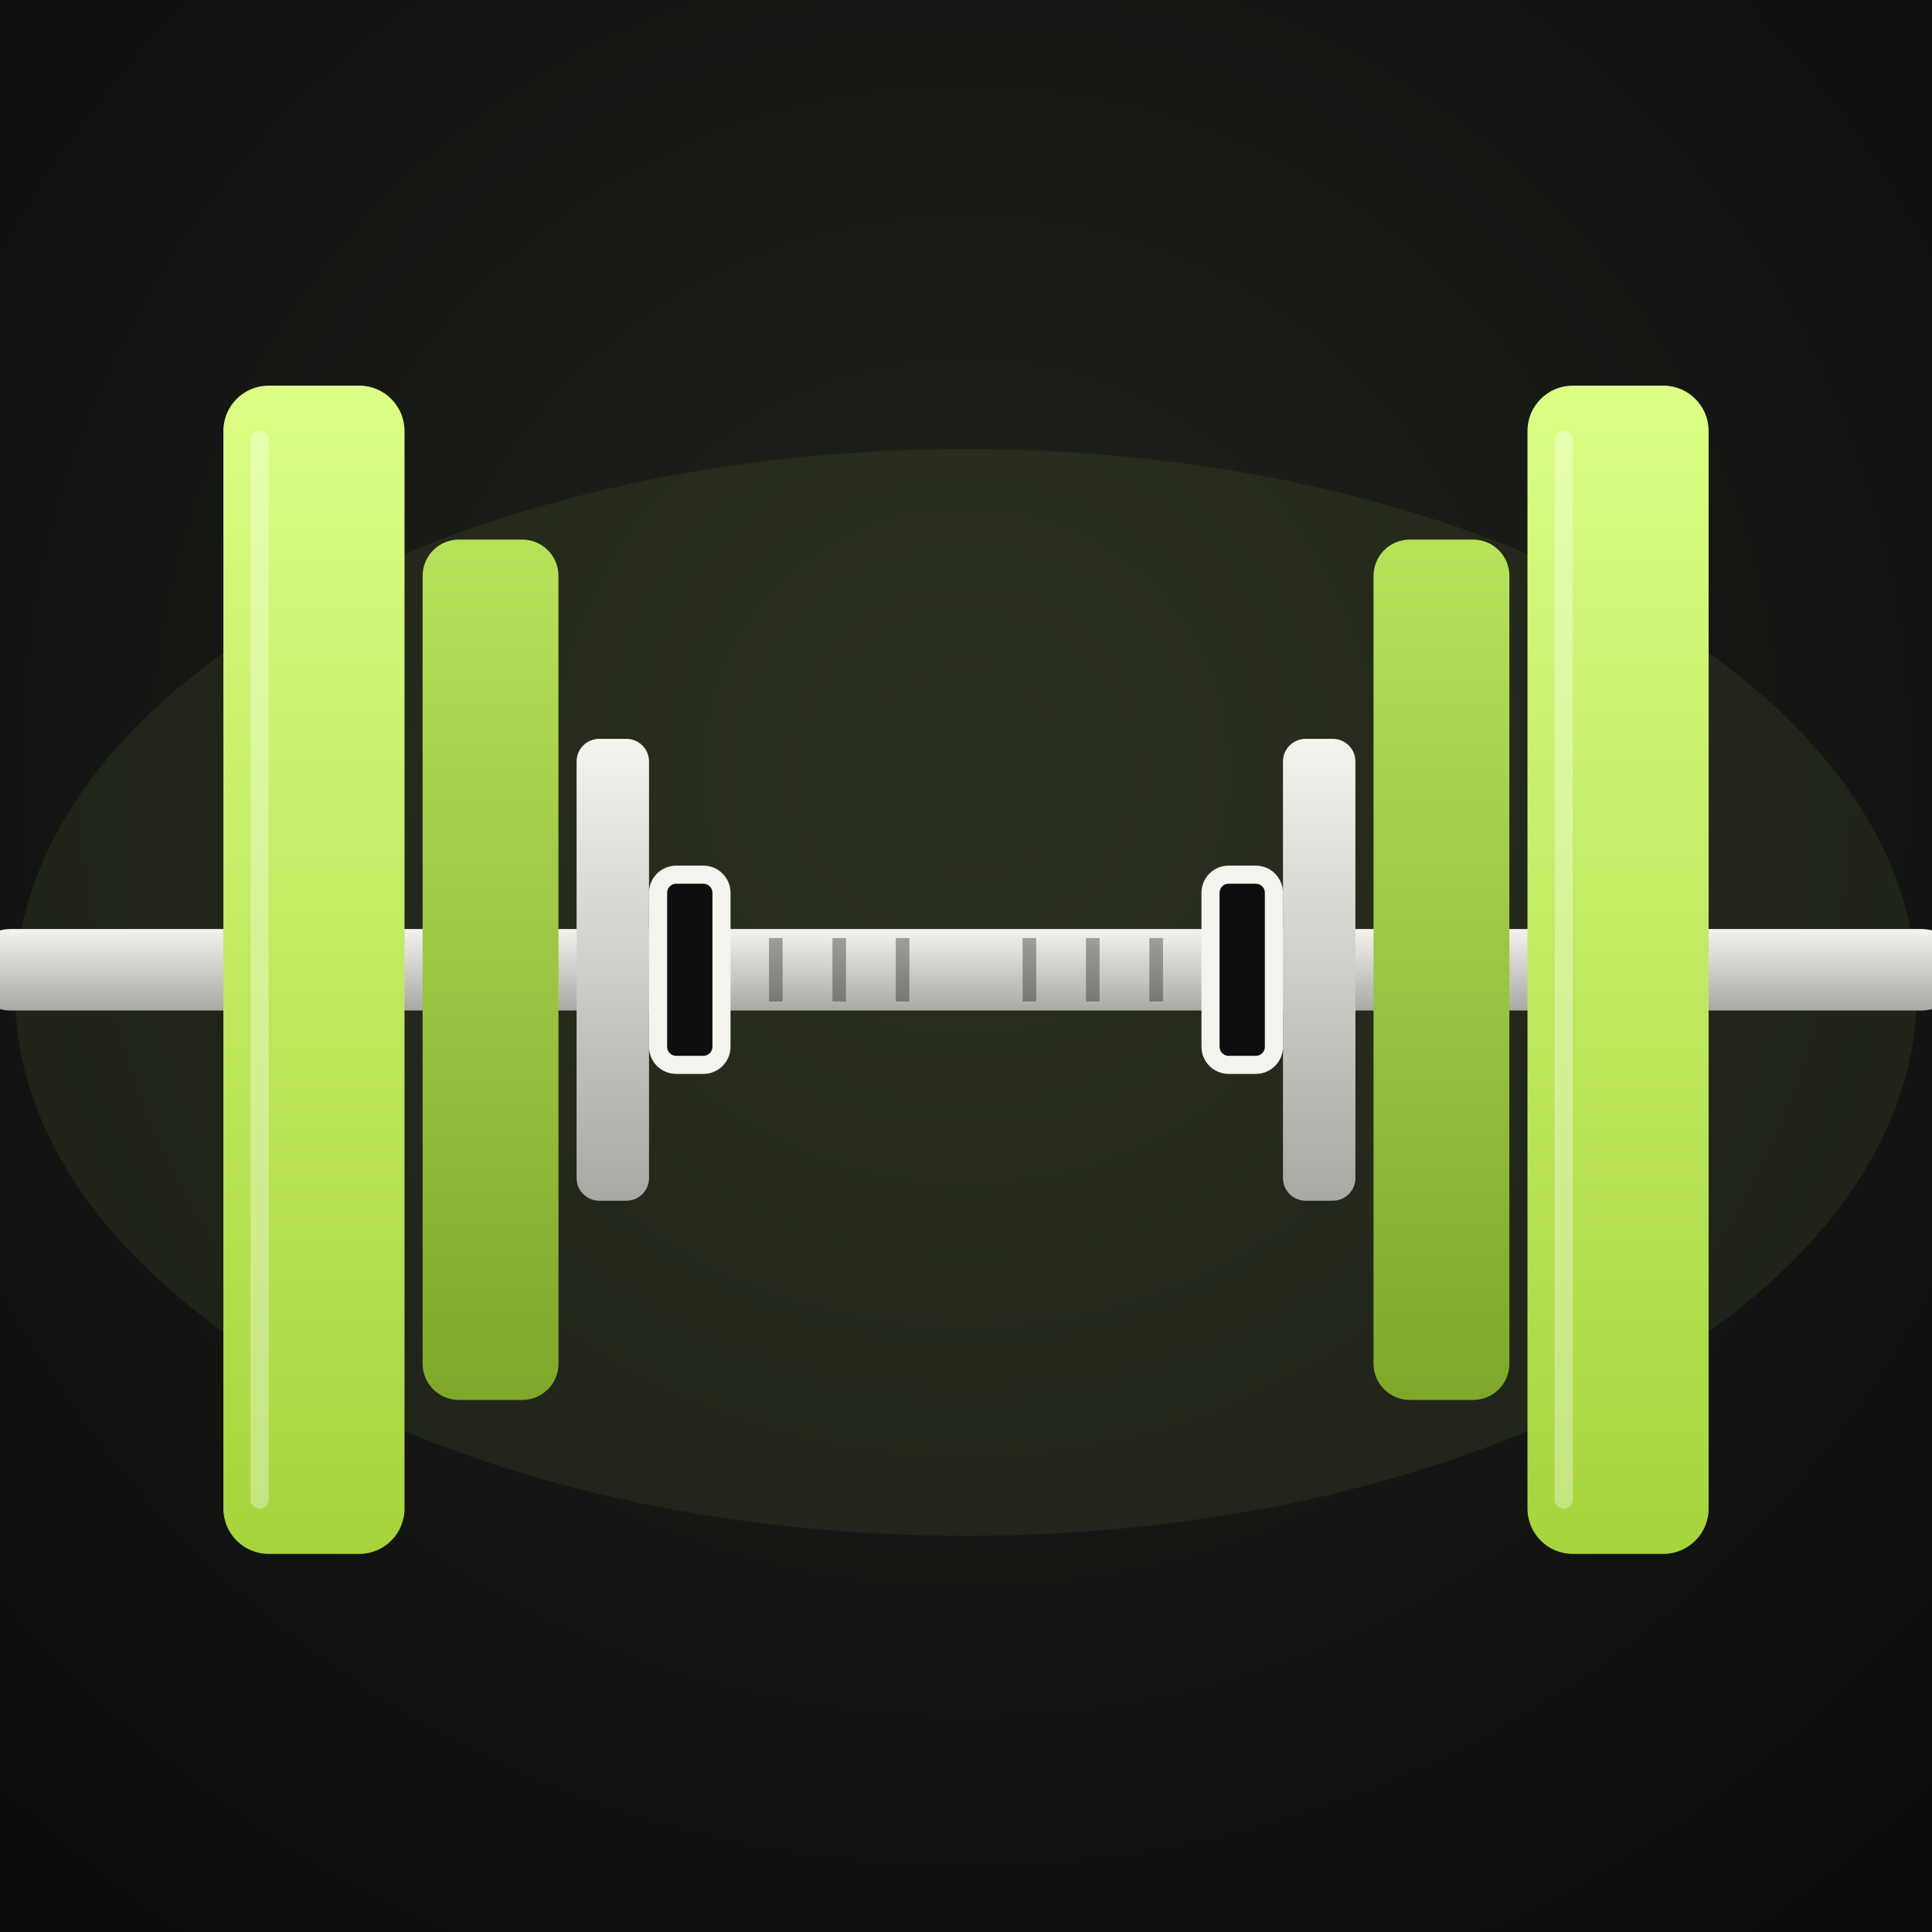
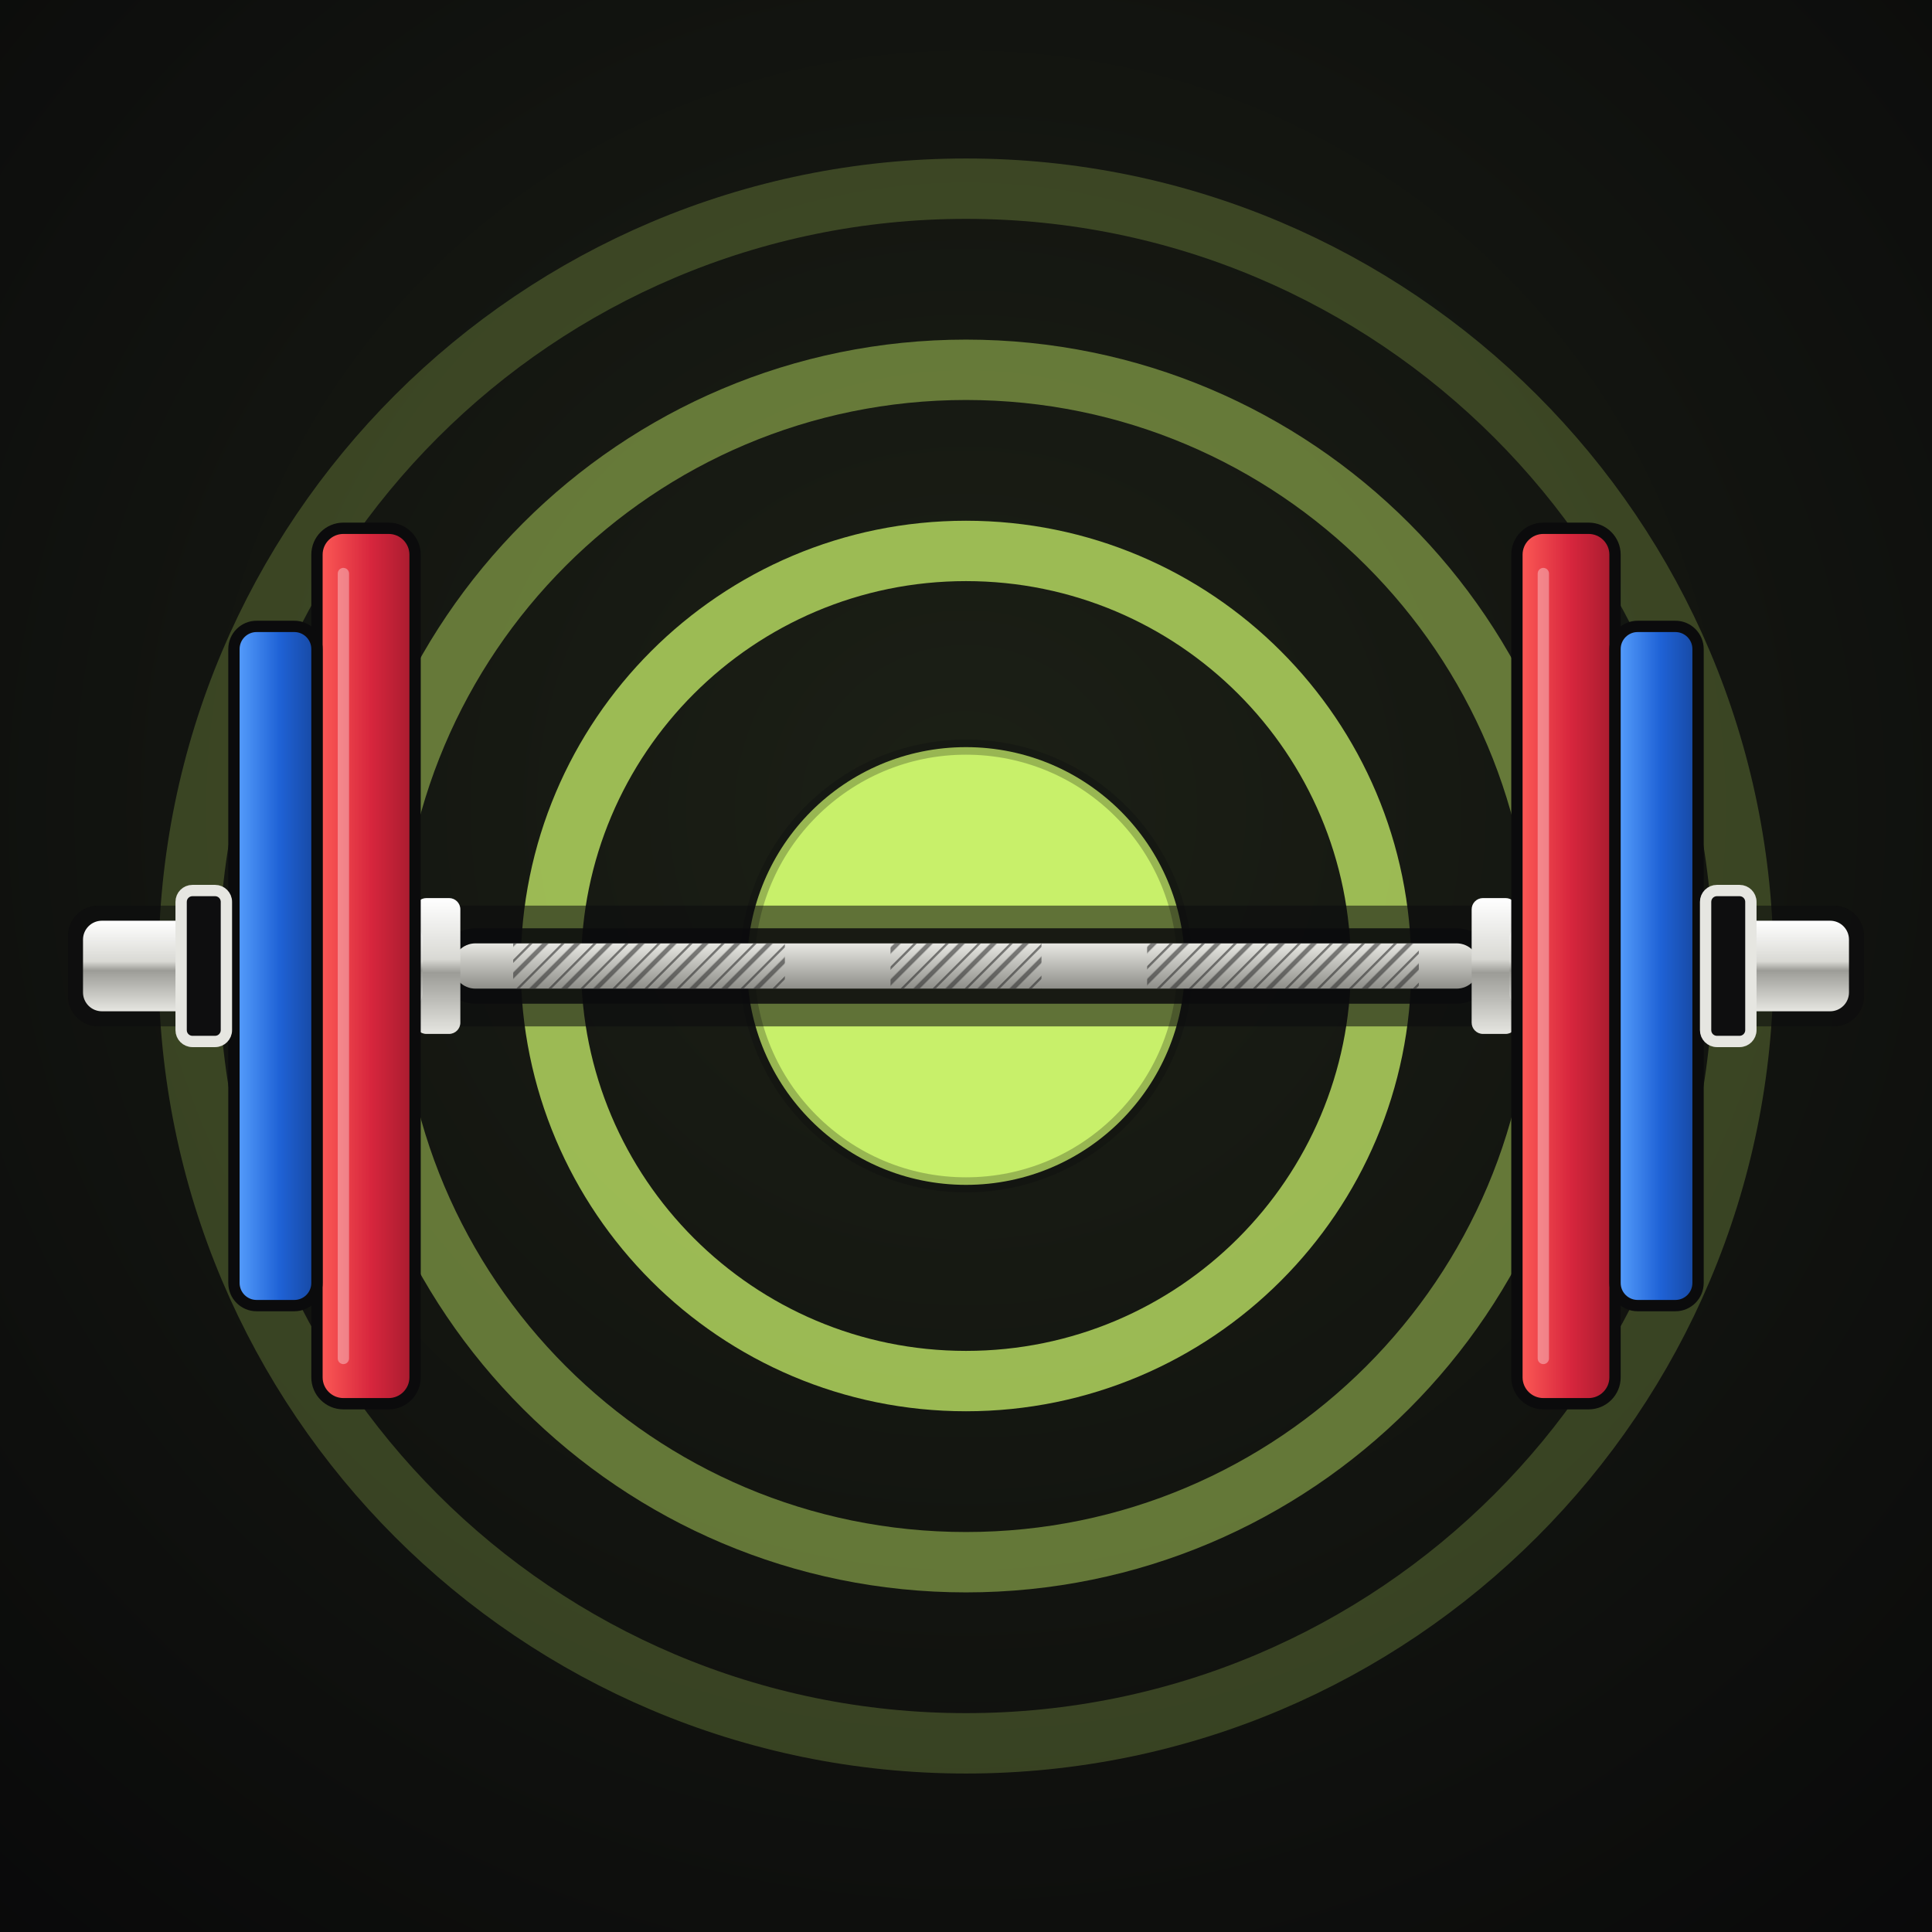
<svg xmlns="http://www.w3.org/2000/svg" viewBox="0 0 512 512">
  <defs>
-     <radialGradient id="bg" cx="50%" cy="40%" r="80%">
-       <stop offset="0" stop-color="#20231b" />
-       <stop offset="1" stop-color="#0b0b0c" />
+     <radialGradient id="bg" cx="50%" cy="42%" r="78%">
+       <stop offset="0" stop-color="#1c2016" />
+       <stop offset="1" stop-color="#09090a" />
    </radialGradient>
-     <linearGradient id="lime" x1="0" y1="0" x2="0" y2="1">
-       <stop offset="0" stop-color="#dcff85" />
-       <stop offset="1" stop-color="#a6d43c" />
+     <linearGradient id="chrome" x1="0" y1="0" x2="0" y2="1">
+       <stop offset="0" stop-color="#ffffff" />
+       <stop offset=".45" stop-color="#d9d9d4" />
+       <stop offset=".55" stop-color="#9c9c97" />
+       <stop offset="1" stop-color="#e6e6e1" />
    </linearGradient>
-     <linearGradient id="lime2" x1="0" y1="0" x2="0" y2="1">
-       <stop offset="0" stop-color="#b8e25a" />
-       <stop offset="1" stop-color="#7fa82a" />
+     <linearGradient id="shaft" x1="0" y1="0" x2="0" y2="1">
+       <stop offset="0" stop-color="#e8e8e3" />
+       <stop offset="1" stop-color="#8e8e89" />
    </linearGradient>
-     <linearGradient id="steel" x1="0" y1="0" x2="0" y2="1">
-       <stop offset="0" stop-color="#f4f3ee" />
-       <stop offset="1" stop-color="#a9a9a4" />
+     <linearGradient id="red" x1="0" y1="0" x2="1" y2="0">
+       <stop offset="0" stop-color="#ff5d57" />
+       <stop offset=".55" stop-color="#d7263d" />
+       <stop offset="1" stop-color="#a51b2e" />
    </linearGradient>
+     <linearGradient id="blue" x1="0" y1="0" x2="1" y2="0">
+       <stop offset="0" stop-color="#5aa2ff" />
+       <stop offset=".55" stop-color="#1f62d6" />
+       <stop offset="1" stop-color="#1647a0" />
+     </linearGradient>
+     <pattern id="knurl" width="6" height="6" patternUnits="userSpaceOnUse" patternTransform="rotate(45)">
+       <rect width="6" height="6" fill="none" />
+       <path d="M0 0v6M3 0v6" stroke="#2a2a2a" stroke-opacity=".55" stroke-width="1.2" />
+     </pattern>
  </defs>
  <rect width="512" height="512" fill="url(#bg)" />
-   <g transform="translate(256 257) scale(1.2) translate(-256 -257)">
-     <ellipse cx="256" cy="262" rx="210" ry="120" fill="#c8f06a" opacity=".07" />
-     <rect x="36" y="248" width="440" height="18" rx="9" fill="url(#steel)" />
-     <g stroke="#0e0e0f" stroke-opacity=".35" stroke-width="3">
-       <path d="M214 250v14M228 250v14M242 250v14M270 250v14M284 250v14M298 250v14" />
-     </g>
-     <rect x="92" y="128" width="40" height="258" rx="10" fill="url(#lime)" />
-     <rect x="136" y="162" width="30" height="190" rx="8" fill="url(#lime2)" />
-     <rect x="170" y="206" width="16" height="102" rx="5" fill="url(#steel)" />
-     <rect x="188" y="236" width="14" height="42" rx="4" fill="#0e0e0f" stroke="#f4f3ee" stroke-width="4" />
-     <rect x="380" y="128" width="40" height="258" rx="10" fill="url(#lime)" />
-     <rect x="346" y="162" width="30" height="190" rx="8" fill="url(#lime2)" />
-     <rect x="326" y="206" width="16" height="102" rx="5" fill="url(#steel)" />
-     <rect x="310" y="236" width="14" height="42" rx="4" fill="#0e0e0f" stroke="#f4f3ee" stroke-width="4" />
-     <path d="M100 140v234M388 140v234" stroke="#ffffff" stroke-opacity=".35" stroke-width="4" stroke-linecap="round" />
-   </g>
+   <circle cx="256" cy="256" r="206" fill="none" stroke="#c8f06a" stroke-opacity=".22" stroke-width="16" />
+   <circle cx="256" cy="256" r="158" fill="none" stroke="#c8f06a" stroke-opacity=".45" stroke-width="16" />
+   <circle cx="256" cy="256" r="110" fill="none" stroke="#c8f06a" stroke-opacity=".75" stroke-width="16" />
+   <circle cx="256" cy="256" r="58" fill="#c8f06a" />
+   <circle cx="256" cy="256" r="58" fill="none" stroke="#0b0b0c" stroke-opacity=".25" stroke-width="4" />
+   <rect x="116" y="246" width="280" height="20" rx="10" fill="#0b0b0c" opacity=".85" />
+   <rect x="18" y="240" width="476" height="32" rx="8" fill="#0b0b0c" opacity=".55" />
+   <rect x="120" y="250" width="272" height="12" rx="6" fill="url(#shaft)" />
+   <rect x="136" y="250" width="72" height="12" fill="url(#knurl)" />
+   <rect x="236" y="250" width="40" height="12" fill="url(#knurl)" />
+   <rect x="304" y="250" width="72" height="12" fill="url(#knurl)" />
+   <rect x="110" y="238" width="12" height="36" rx="3" fill="url(#chrome)" />
+   <rect x="390" y="238" width="12" height="36" rx="3" fill="url(#chrome)" />
+   <rect x="22" y="244" width="90" height="24" rx="5" fill="url(#chrome)" />
+   <rect x="400" y="244" width="90" height="24" rx="5" fill="url(#chrome)" />
+   <rect x="84" y="140" width="26" height="232" rx="7" fill="url(#red)" stroke="#0b0b0c" stroke-width="3" />
+   <rect x="62" y="166" width="22" height="180" rx="6" fill="url(#blue)" stroke="#0b0b0c" stroke-width="3" />
+   <rect x="48" y="236" width="12" height="40" rx="3" fill="#0e0e0f" stroke="#e6e6e1" stroke-width="3" />
+   <rect x="402" y="140" width="26" height="232" rx="7" fill="url(#red)" stroke="#0b0b0c" stroke-width="3" />
+   <rect x="428" y="166" width="22" height="180" rx="6" fill="url(#blue)" stroke="#0b0b0c" stroke-width="3" />
+   <rect x="452" y="236" width="12" height="40" rx="3" fill="#0e0e0f" stroke="#e6e6e1" stroke-width="3" />
+   <path d="M91 152v208M409 152v208" stroke="#ffffff" stroke-opacity=".35" stroke-width="3" stroke-linecap="round" />
</svg>
